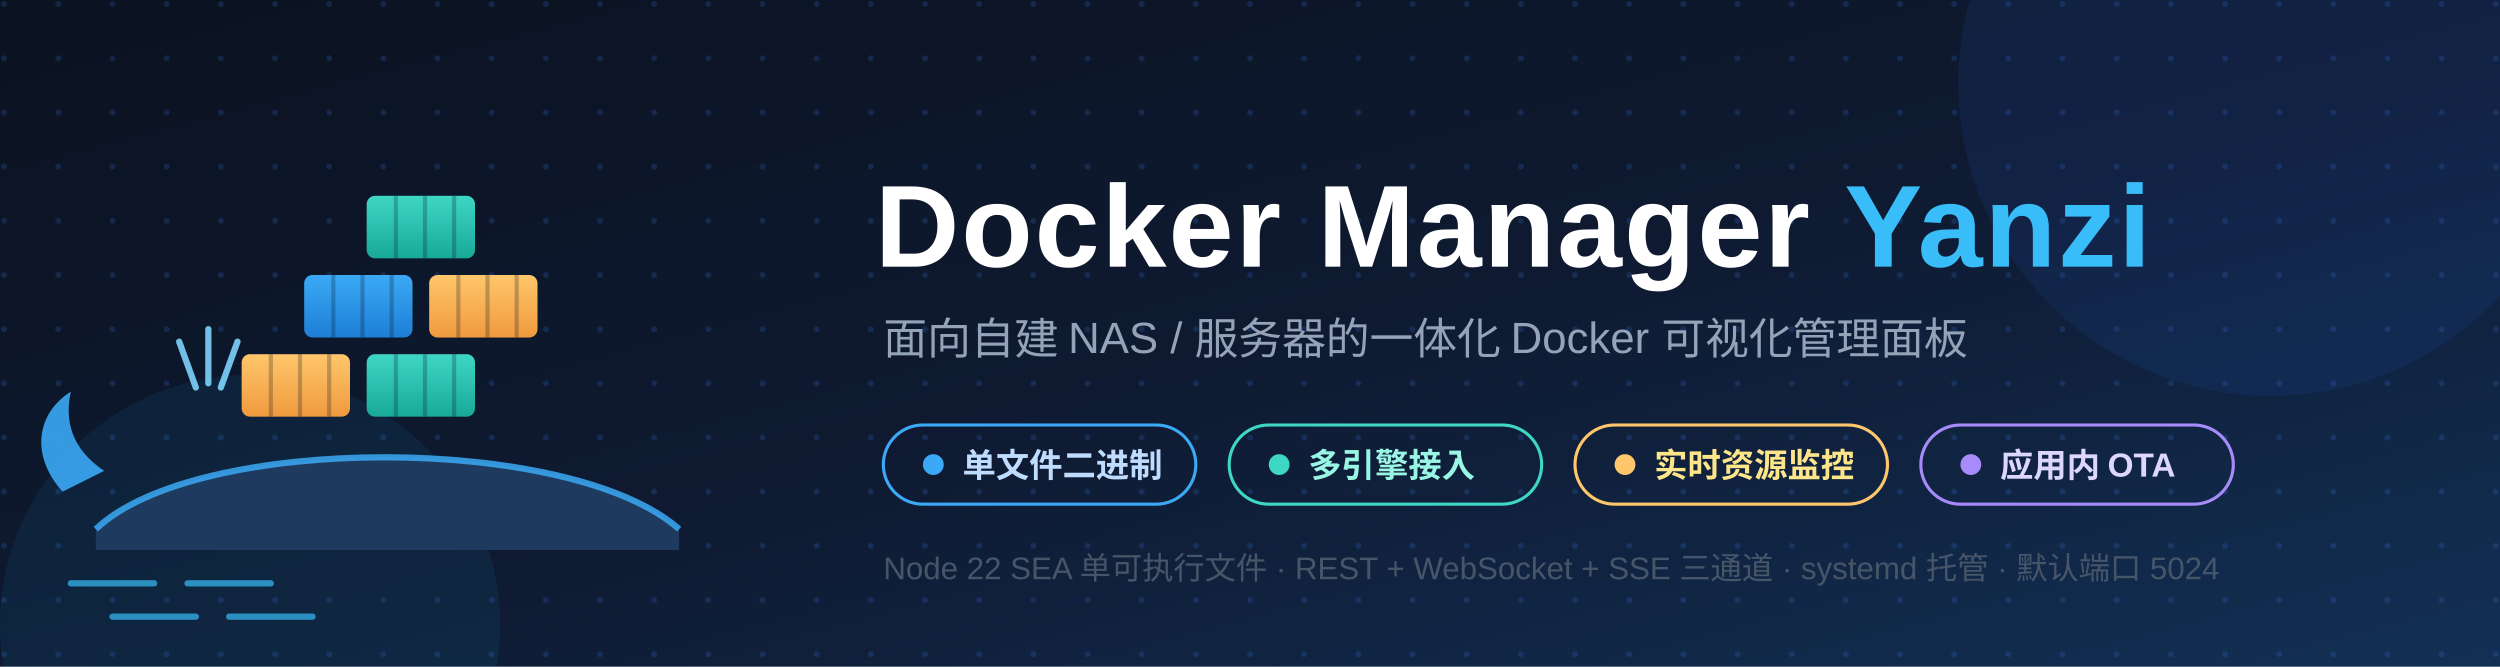
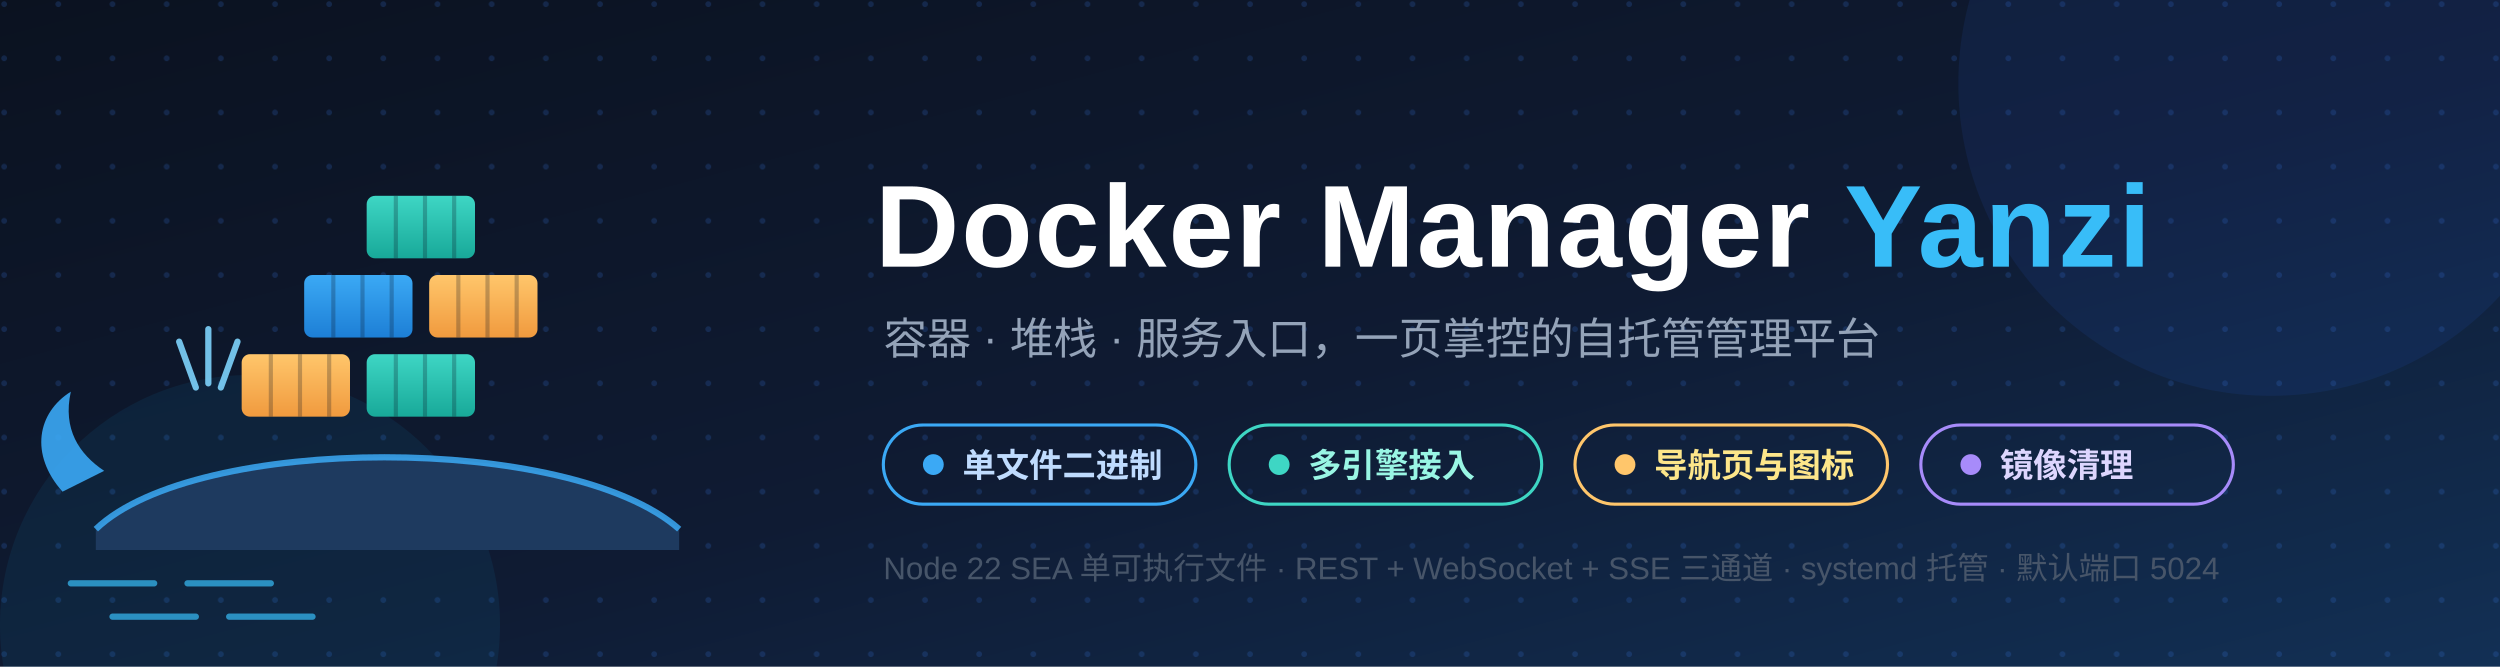
<svg xmlns="http://www.w3.org/2000/svg" width="1200" height="320" viewBox="0 0 1200 320" font-family="'PingFang SC','Microsoft YaHei','Noto Sans SC','Helvetica Neue',Arial,sans-serif">
  <defs>
    <linearGradient id="bg" x1="0" y1="0" x2="1" y2="1">
      <stop offset="0" stop-color="#0B1220" />
      <stop offset="0.55" stop-color="#0F1B33" />
      <stop offset="1" stop-color="#123055" />
    </linearGradient>
    <linearGradient id="boxBlue" x1="0" y1="0" x2="0" y2="1">
      <stop offset="0" stop-color="#3BA9F5" />
      <stop offset="1" stop-color="#1D7FD6" />
    </linearGradient>
    <linearGradient id="boxTeal" x1="0" y1="0" x2="0" y2="1">
      <stop offset="0" stop-color="#3ED6C4" />
      <stop offset="1" stop-color="#18A999" />
    </linearGradient>
    <linearGradient id="boxAmber" x1="0" y1="0" x2="0" y2="1">
      <stop offset="0" stop-color="#FFC66B" />
      <stop offset="1" stop-color="#F09A3E" />
    </linearGradient>
    <pattern id="dots" width="26" height="26" patternUnits="userSpaceOnUse">
      <circle cx="2" cy="2" r="1.4" fill="#3B82F6" opacity="0.18" />
    </pattern>
  </defs>
  <rect width="1200" height="320" fill="url(#bg)" />
  <rect width="1200" height="320" fill="url(#dots)" />
  <circle cx="1090" cy="40" r="150" fill="#2563EB" opacity="0.10" />
  <circle cx="120" cy="300" r="120" fill="#0EA5E9" opacity="0.08" />
  <g transform="translate(64,58)">
    <path d="M -18 196 C 30 150 210 150 262 196 L 262 206 L -18 206 Z" fill="#1E3A5F" />
    <path d="M -18 196 C 30 150 210 150 262 196" fill="none" stroke="#3BA9F5" stroke-width="3" opacity="0.85" />
    <path d="M -34 178 C -50 160 -46 140 -30 130 C -34 148 -26 160 -14 168 Z" fill="#3BA9F5" opacity="0.9" />
    <g stroke="#7DD3FC" stroke-width="3" stroke-linecap="round" opacity="0.9">
      <line x1="30" y1="128" x2="22" y2="106" />
      <line x1="36" y1="126" x2="36" y2="100" />
      <line x1="42" y1="128" x2="50" y2="106" />
    </g>
    <g>
      <rect x="52" y="112" width="52" height="30" rx="4" fill="url(#boxAmber)" />
      <rect x="112" y="112" width="52" height="30" rx="4" fill="url(#boxTeal)" />
      <rect x="82" y="74" width="52" height="30" rx="4" fill="url(#boxBlue)" />
      <rect x="142" y="74" width="52" height="30" rx="4" fill="url(#boxAmber)" />
      <rect x="112" y="36" width="52" height="30" rx="4" fill="url(#boxTeal)" />
      <g stroke="#0B1220" stroke-opacity="0.25" stroke-width="2">
        <line x1="66" y1="112" x2="66" y2="142" />
        <line x1="80" y1="112" x2="80" y2="142" />
        <line x1="94" y1="112" x2="94" y2="142" />
        <line x1="126" y1="112" x2="126" y2="142" />
        <line x1="140" y1="112" x2="140" y2="142" />
        <line x1="154" y1="112" x2="154" y2="142" />
        <line x1="96" y1="74" x2="96" y2="104" />
        <line x1="110" y1="74" x2="110" y2="104" />
        <line x1="124" y1="74" x2="124" y2="104" />
        <line x1="156" y1="74" x2="156" y2="104" />
        <line x1="170" y1="74" x2="170" y2="104" />
        <line x1="184" y1="74" x2="184" y2="104" />
        <line x1="126" y1="36" x2="126" y2="66" />
        <line x1="140" y1="36" x2="140" y2="66" />
        <line x1="154" y1="36" x2="154" y2="66" />
      </g>
    </g>
    <g stroke="#38BDF8" stroke-width="3" stroke-linecap="round" opacity="0.7">
      <line x1="-30" y1="222" x2="10" y2="222" />
      <line x1="26" y1="222" x2="66" y2="222" />
      <line x1="-10" y1="238" x2="30" y2="238" />
      <line x1="46" y1="238" x2="86" y2="238" />
    </g>
  </g>
  <g>
    <text x="420" y="128" fill="#FFFFFF" font-size="56" font-weight="700" letter-spacing="1">Docker Manager <tspan fill="#38BDF8">Yanzi</tspan>
    </text>
-     <text x="424" y="170" fill="#94A3B8" font-size="21">面向自建 NAS / 服务器的一体化 Docker 可视化管理面板</text>
+     <text x="424" y="170" fill="#94A3B8" font-size="21">容器 · 堆栈 · 服务入口，一页掌控的自托管管理平台</text>
    <g font-size="16" font-weight="600">
      <g>
        <rect x="424" y="204" width="150" height="38" rx="19" fill="none" stroke="#3BA9F5" stroke-width="1.5" />
        <circle cx="448" cy="223" r="5" fill="#3BA9F5" />
        <text x="462" y="229" fill="#BFDBFE">单文件二进制</text>
      </g>
      <g>
        <rect x="590" y="204" width="150" height="38" rx="19" fill="none" stroke="#3ED6C4" stroke-width="1.5" />
        <circle cx="614" cy="223" r="5" fill="#3ED6C4" />
        <text x="628" y="229" fill="#99F6E4">多引擎接入</text>
      </g>
      <g>
        <rect x="756" y="204" width="150" height="38" rx="19" fill="none" stroke="#FFC66B" stroke-width="1.5" />
        <circle cx="780" cy="223" r="5" fill="#FFC66B" />
-         <text x="794" y="229" fill="#FDE68A">实时资源监控</text>
+         <text x="794" y="229" fill="#FDE68A">导航页与图标</text>
      </g>
      <g>
        <rect x="922" y="204" width="150" height="38" rx="19" fill="none" stroke="#A78BFA" stroke-width="1.5" />
        <circle cx="946" cy="223" r="5" fill="#A78BFA" />
-         <text x="960" y="229" fill="#DDD6FE">应用内 OTA</text>
+         <text x="960" y="229" fill="#DDD6FE">镜像清理</text>
      </g>
    </g>
    <text x="424" y="278" fill="#475569" font-size="15">Node 22 SEA 单可执行文件 · REST + WebSocket + SSE 三通道 · systemd 托管 · 默认端口 5024</text>
  </g>
</svg>
